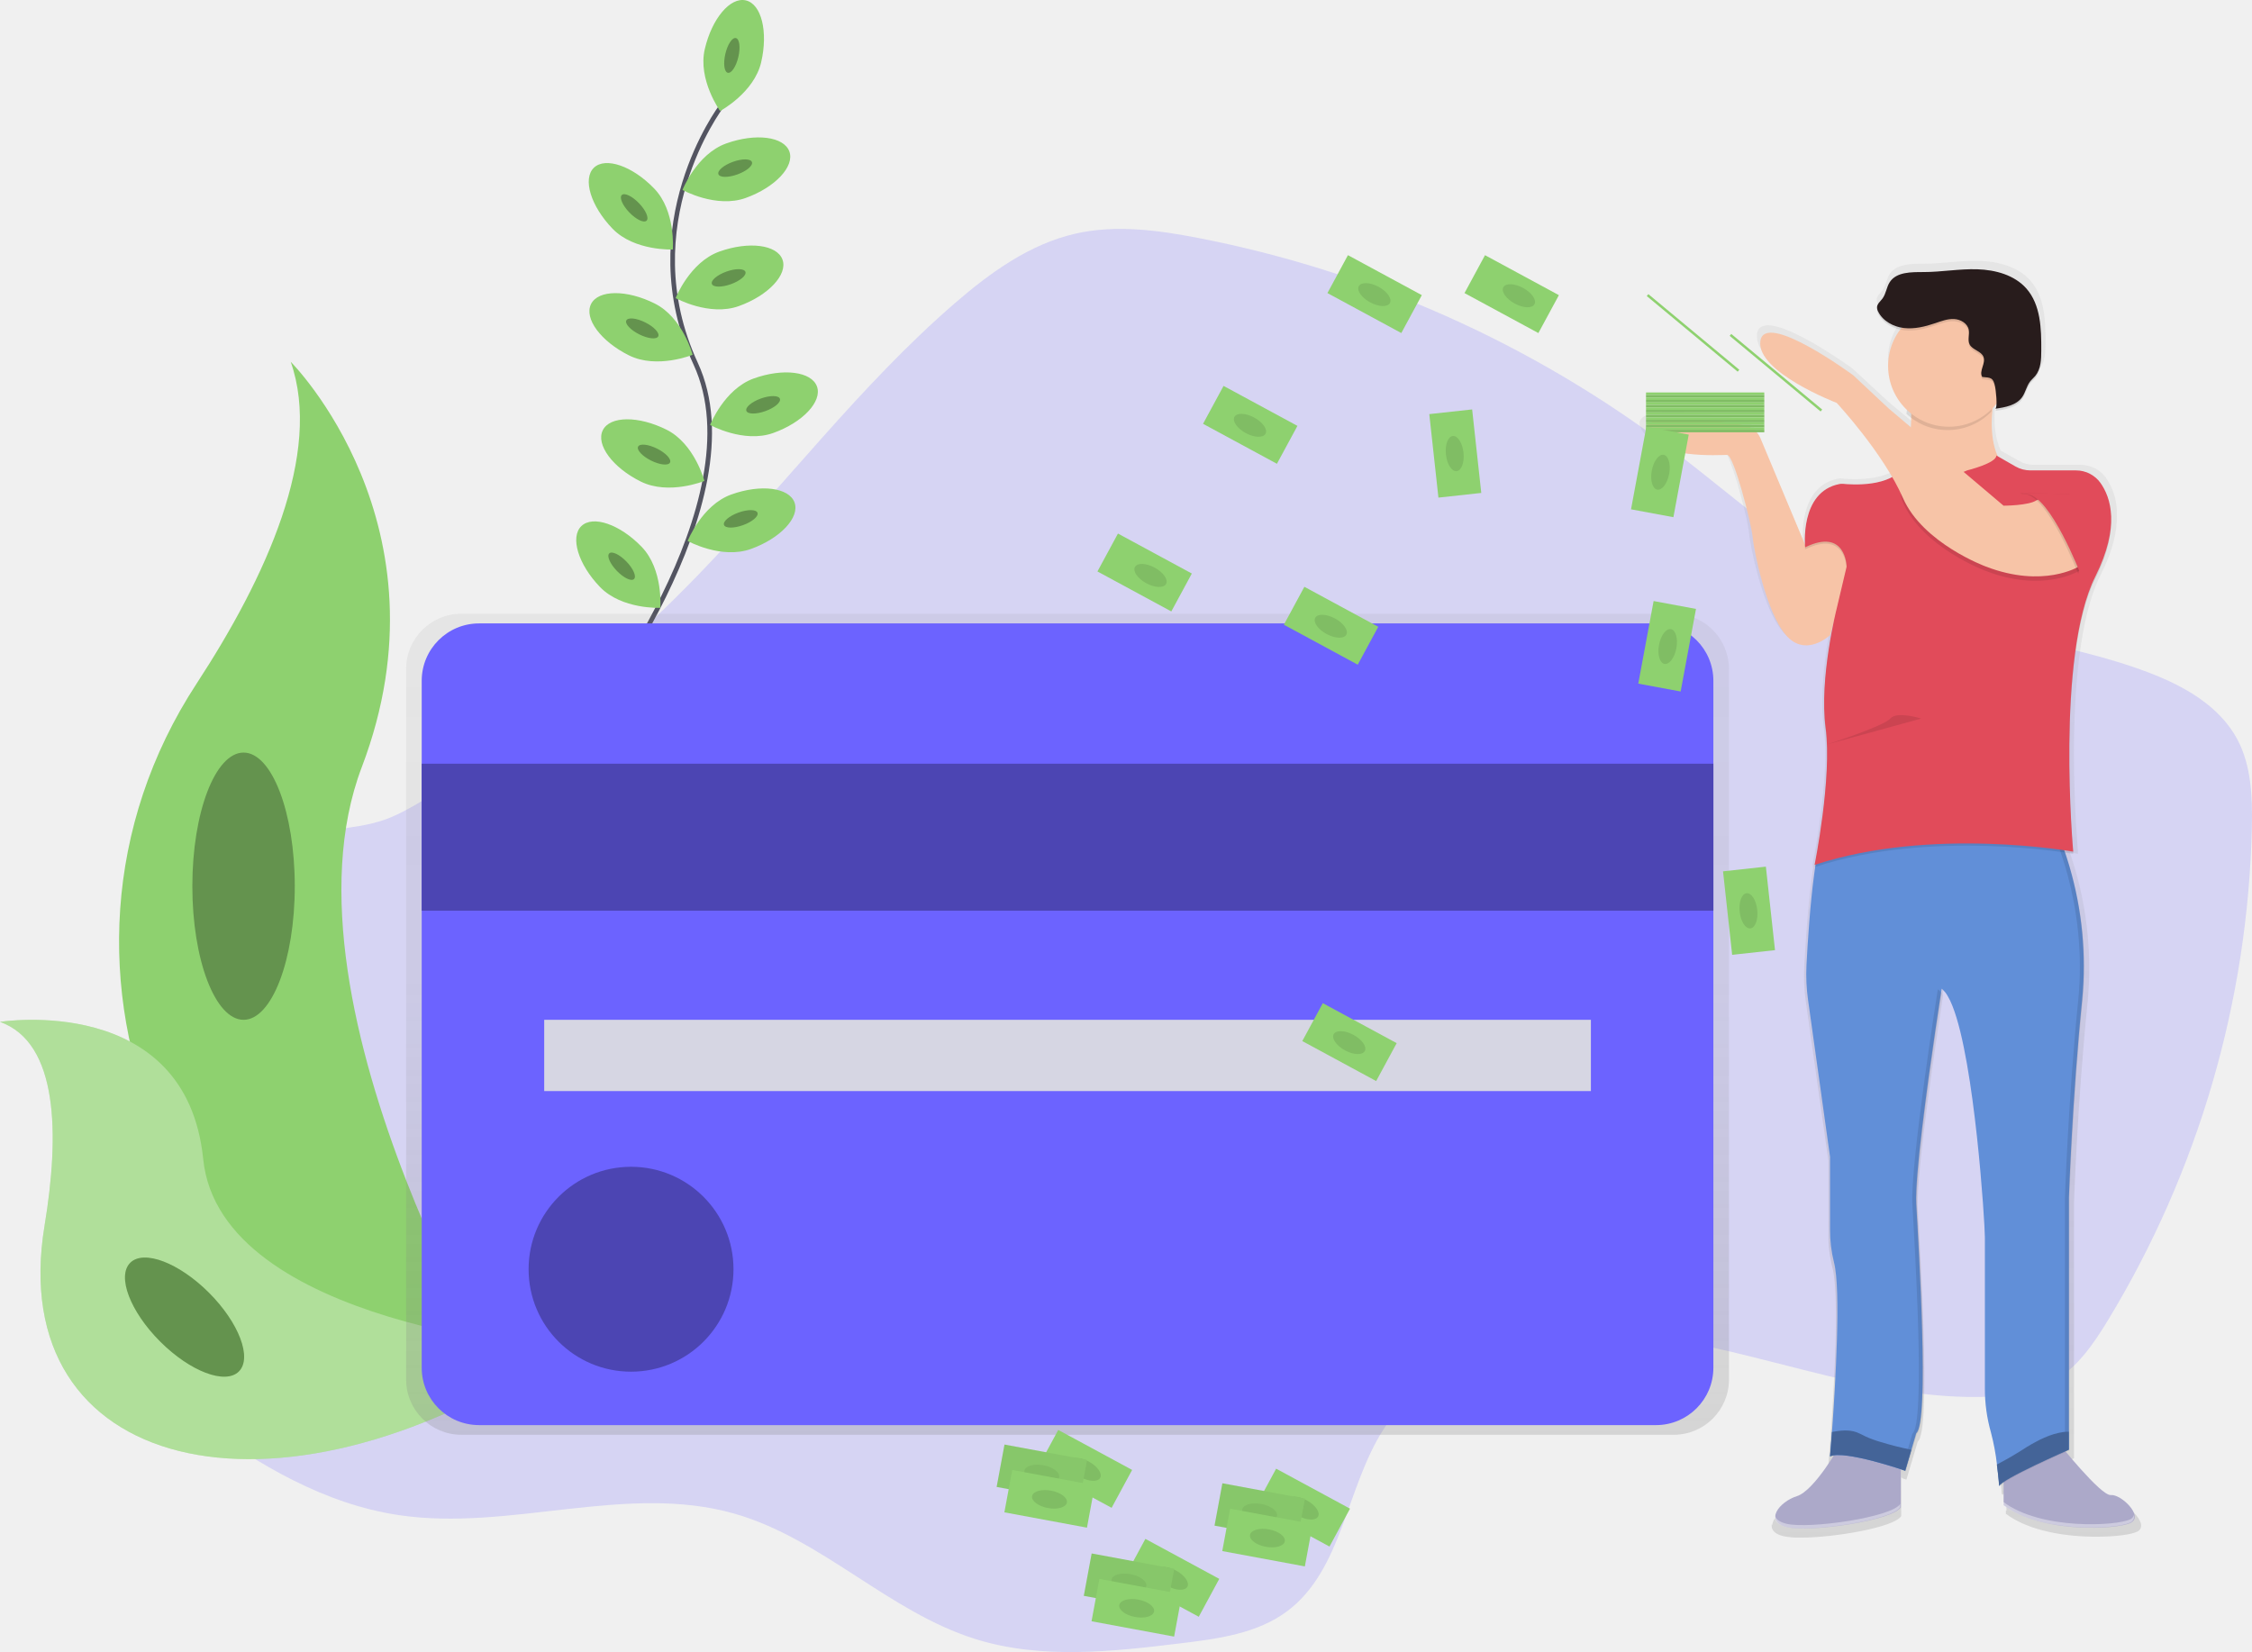
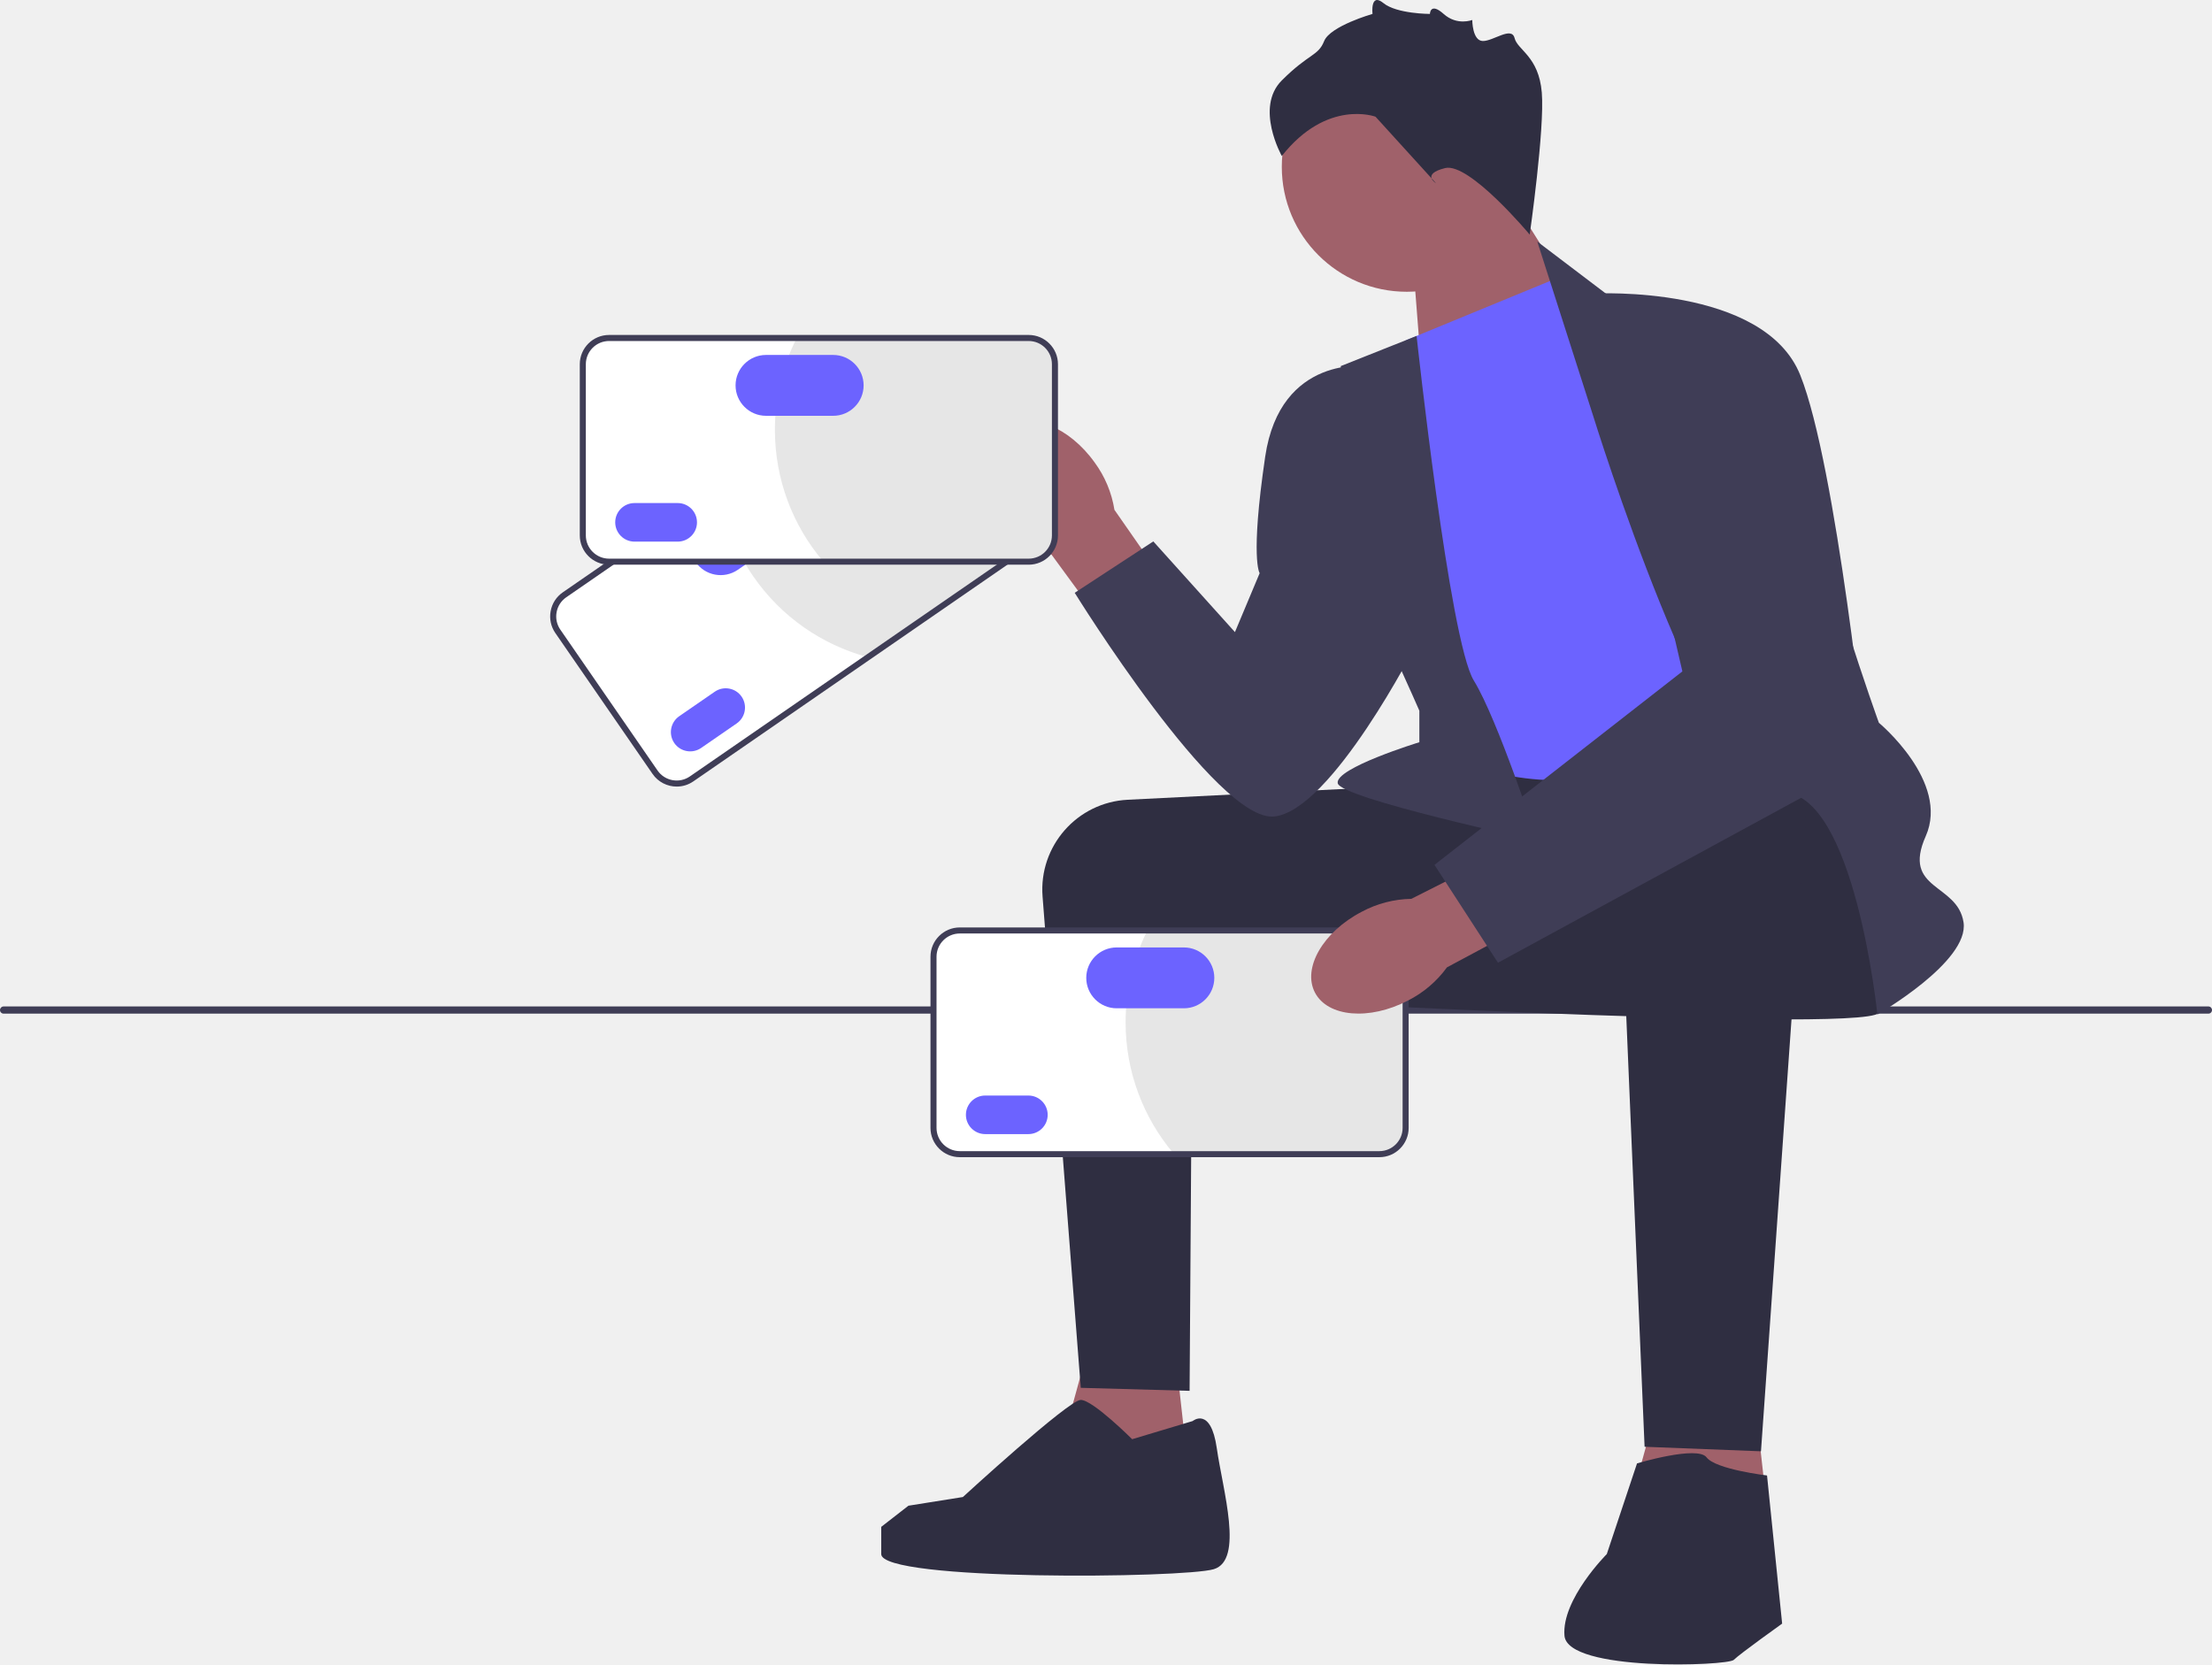
- <svg xmlns="http://www.w3.org/2000/svg" xmlns:xlink="http://www.w3.org/1999/xlink" id="158d9566-b2be-4f0f-bcdd-c9ed3d10c246" data-name="Layer 1" width="974" height="714.52" viewBox="0 0 974 714.52">
-   <defs>
-     <linearGradient id="0716a939-3e70-42e2-b2a4-62d4623bb7b7" x1="574.72" y1="713.31" x2="574.72" y2="358.2" gradientUnits="userSpaceOnUse">
-       <stop offset="0" stop-color="gray" stop-opacity="0.25" />
-       <stop offset="0.54" stop-color="gray" stop-opacity="0.12" />
-       <stop offset="1" stop-color="gray" stop-opacity="0.1" />
-     </linearGradient>
-     <linearGradient id="246fdb29-47ea-4475-84d7-0cdffd1436cc" x1="2975.38" y1="757.78" x2="2975.38" y2="205.6" gradientTransform="matrix(-1, 0, 0, 1, 3906, 0)" xlink:href="#0716a939-3e70-42e2-b2a4-62d4623bb7b7" />
-   </defs>
-   <path d="M241.9,454.74c-12.81,3.87-24.8,13.24-28,26.24-3.66,14.94,4.78,30,6,45.34,3.94,50.26-67.56,85.72-57.36,135.09,4.05,19.63,20.42,34.07,36.55,46,25.84,19.05,54.51,35.88,86.26,40.63,48.19,7.22,98.54-14,145.38-.59,37.78,10.82,66.69,42.53,104.21,54.23,28.56,8.91,59.33,5.4,89,1.79,16-1.94,32.76-4.18,45.67-13.78,24-17.87,25.51-53.16,41.58-78.45,24.82-39,79.24-46.66,124.87-39.08S926,698.4,972.23,696.88c9.88-.33,20-1.67,28.62-6.52,10.48-5.89,17.56-16.27,23.82-26.54a429.45,429.45,0,0,0,62.27-213.39c.27-12.95-.19-26.46-6.28-37.89-7.7-14.46-23.09-23.11-38.41-28.93-36.79-14-77.43-16.29-113.48-32.08C894,336.3,865.84,309.59,835.56,286.7a496.49,496.49,0,0,0-204.49-91.07c-17.39-3.36-35.44-5.76-52.72-1.88-19.91,4.47-37.07,16.88-52.5,30.24-41.05,35.54-73.95,79.39-111.78,118.34a636.39,636.39,0,0,1-84.92,73.23c-14,10.09-28.88,22.07-44.48,29.53C270.39,451.91,257,450.19,241.9,454.74Z" transform="translate(-113 -92.74)" fill="#6c63ff" opacity="0.2" />
-   <path d="M424.88,138.88s-38.65,51.33-11,111.16S365.69,406,365.69,406" transform="translate(-113 -92.74)" fill="none" stroke="#535461" stroke-miterlimit="10" stroke-width="2" />
-   <path d="M442.21,119.67c-3.07,13.21-17.76,21.08-17.76,21.08s-9.7-13.55-6.63-26.76,11-22.65,17.76-21.08S445.28,106.46,442.21,119.67Z" transform="translate(-113 -92.74)" fill="#8ed16f" />
-   <ellipse cx="429.54" cy="116.72" rx="7.71" ry="2.89" transform="translate(105.49 415.88) rotate(-76.9)" fill="#8ed16f" />
-   <ellipse cx="429.54" cy="116.72" rx="7.71" ry="2.89" transform="translate(105.49 415.88) rotate(-76.9)" opacity="0.3" />
-   <path d="M435.53,178.36c-12.76,4.6-27.35-3.46-27.35-3.46s6.1-15.51,18.87-20.1,25-3,27.35,3.46S448.29,173.76,435.53,178.36Z" transform="translate(-113 -92.74)" fill="#8ed16f" />
-   <ellipse cx="431.13" cy="166.12" rx="7.71" ry="2.89" transform="matrix(0.94, -0.34, 0.34, 0.94, -143.78, 63.15)" fill="#8ed16f" />
-   <ellipse cx="431.13" cy="166.12" rx="7.71" ry="2.89" transform="matrix(0.94, -0.34, 0.34, 0.94, -143.78, 63.15)" opacity="0.3" />
-   <path d="M432.56,225.13c-12.76,4.6-27.35-3.46-27.35-3.46s6.1-15.51,18.87-20.1,25-3,27.35,3.46S445.32,220.54,432.56,225.13Z" transform="translate(-113 -92.74)" fill="#8ed16f" />
-   <ellipse cx="428.15" cy="212.9" rx="7.71" ry="2.89" transform="translate(-159.81 64.91) rotate(-19.8)" fill="#8ed16f" />
-   <ellipse cx="428.15" cy="212.9" rx="7.71" ry="2.89" transform="translate(-159.81 64.91) rotate(-19.8)" opacity="0.3" />
-   <path d="M447.47,280c-12.76,4.6-27.35-3.46-27.35-3.46s6.1-15.51,18.87-20.1,25-3,27.35,3.46S460.23,275.43,447.47,280Z" transform="translate(-113 -92.74)" fill="#8ed16f" />
-   <ellipse cx="443.06" cy="267.79" rx="7.71" ry="2.89" transform="translate(-177.52 73.21) rotate(-19.8)" fill="#8ed16f" />
-   <ellipse cx="443.06" cy="267.79" rx="7.71" ry="2.89" transform="translate(-177.52 73.21) rotate(-19.8)" opacity="0.3" />
-   <path d="M437.77,330.18c-12.76,4.6-27.35-3.46-27.35-3.46s6.1-15.51,18.87-20.1,25-3,27.35,3.46S450.54,325.59,437.77,330.18Z" transform="translate(-113 -92.74)" fill="#8ed16f" />
-   <ellipse cx="433.37" cy="317.95" rx="7.71" ry="2.89" transform="matrix(0.94, -0.34, 0.34, 0.94, -195.09, 72.89)" fill="#8ed16f" />
-   <ellipse cx="433.37" cy="317.95" rx="7.71" ry="2.89" transform="matrix(0.94, -0.34, 0.34, 0.94, -195.09, 72.89)" opacity="0.3" />
-   <path d="M377.92,191.65c9.42,9.76,26.07,9,26.07,9s1.37-16.61-8.05-26.37-21.09-13.78-26.07-9S368.5,181.89,377.92,191.65Z" transform="translate(-113 -92.74)" fill="#8ed16f" />
-   <ellipse cx="387.28" cy="182.62" rx="2.89" ry="7.71" transform="translate(-131.18 227.49) rotate(-43.99)" fill="#8ed16f" />
-   <ellipse cx="387.28" cy="182.62" rx="2.89" ry="7.71" transform="translate(-131.18 227.49) rotate(-43.99)" opacity="0.3" />
-   <path d="M372.51,346.64c9.42,9.76,26.07,9,26.07,9s1.37-16.61-8.05-26.37-21.09-13.78-26.07-9S363.09,336.88,372.51,346.64Z" transform="translate(-113 -92.74)" fill="#8ed16f" />
-   <ellipse cx="381.86" cy="337.61" rx="2.89" ry="7.71" transform="translate(-240.35 267.22) rotate(-43.99)" fill="#8ed16f" />
-   <ellipse cx="381.86" cy="337.61" rx="2.89" ry="7.71" transform="translate(-240.35 267.22) rotate(-43.99)" opacity="0.3" />
-   <path d="M385,246.43c12.14,6.06,27.57-.24,27.57-.24s-4.25-16.11-16.38-22.17-24.48-6-27.57.24S372.86,240.37,385,246.43Z" transform="translate(-113 -92.74)" fill="#8ed16f" />
-   <ellipse cx="390.8" cy="234.8" rx="2.89" ry="7.71" transform="translate(-106.8 386.88) rotate(-63.48)" fill="#8ed16f" />
-   <ellipse cx="390.8" cy="234.8" rx="2.89" ry="7.71" transform="translate(-106.8 386.88) rotate(-63.48)" opacity="0.3" />
-   <path d="M390.09,301c12.14,6.06,27.57-.24,27.57-.24s-4.25-16.11-16.38-22.17-24.48-6-27.57.24S378,295,390.09,301Z" transform="translate(-113 -92.74)" fill="#8ed16f" />
-   <ellipse cx="395.9" cy="289.38" rx="2.89" ry="7.71" transform="translate(-152.82 421.65) rotate(-63.48)" fill="#8ed16f" />
-   <ellipse cx="395.9" cy="289.38" rx="2.89" ry="7.71" transform="translate(-152.82 421.65) rotate(-63.48)" opacity="0.3" />
-   <path d="M238.73,249.21s70.59,70.59,30.74,175.34,68.31,278.94,68.31,278.94-1.16-.17-3.31-.55c-145-25.59-217-191.41-136.4-314.59C228,342.55,252.65,288.83,238.73,249.21Z" transform="translate(-113 -92.74)" fill="#8ed16f" />
-   <path d="M113,534.72s80.55-12.83,87.89,59.36,154.89,82.2,154.89,82.2-1,.66-2.77,1.84c-121.83,80-238.29,50.94-220.74-55.25C138.81,583.38,138.27,543.73,113,534.72Z" transform="translate(-113 -92.74)" fill="#8ed16f" />
-   <g opacity="0.3">
-     <path d="M113,534.72s80.55-12.83,87.89,59.36,154.89,82.2,154.89,82.2-1,.66-2.77,1.84c-121.83,80-238.29,50.94-220.74-55.25C138.81,583.38,138.27,543.73,113,534.72Z" transform="translate(-113 -92.74)" fill="#fff" />
+ <svg xmlns="http://www.w3.org/2000/svg" id="uuid-928ae1c4-2f47-424e-acf2-35c47b2bf801" width="731.67" height="550.618" viewBox="0 0 731.67 550.618">
+   <path d="M0,334.134c0,.66,.53,1.19,1.19,1.19H730.48c.66,0,1.19-.53,1.19-1.19,0-.66-.53-1.19-1.19-1.19H1.19c-.66,0-1.19,.53-1.19,1.19Z" fill="#3f3d56" />
+   <polygon points="466.985 81.606 470.811 130.557 526.268 107.393 494.985 57.606 466.985 81.606" fill="#a0616a" />
+   <circle cx="465.323" cy="55.181" r="41.339" fill="#a0616a" />
+   <polygon points="387.985 440.606 394.985 503.393 345.985 496.606 361.985 438.606 387.985 440.606" fill="#a0616a" />
+   <polygon points="578.985 449.606 585.985 512.393 536.985 505.606 552.985 447.606 578.985 449.606" fill="#a0616a" />
+   <path d="M462.485,260.106c-.669,0-54.146,2.685-89.477,4.463-16.723,.841-29.452,15.315-28.155,32.009l12.632,162.528,36,1,.878-131,71.122,4-3-73Z" fill="#2f2e41" />
+   <path d="M619.485,259.106s9,69,2,76c-7,7-226.5-5.5-226.5-5.5,0,0,48.154-69.537,56.827-71.519,8.673-1.981,146.673-8.981,146.673-8.981l21,10Z" fill="#2f2e41" />
+   <path id="uuid-91047c5b-47d7-4179-8a16-40bd6d529b28" d="M335.127,172.233c-8.359-11.691-9.103-25.48-1.662-30.799,7.441-5.319,20.247-.152,28.607,11.544,3.404,4.626,5.65,10,6.551,15.673l34.792,49.981-19.8,13.708-35.775-48.834c-5.078-2.688-9.437-6.554-12.714-11.273Z" fill="#a0616a" />
+   <path d="M464.985,112.606l51-21,96,148s-67,15-90,18c-23,3-49-9-49-9l-8-136Z" fill="#6c63ff" />
+   <path d="M526.985,137.606l-18.5-57.709,24,18.209s68,45,68,64c0,19,21,77,21,77,0,0,23.5,19.5,15.5,37.5-8,18,10.5,15.5,12.5,28.5,2,13-28.5,30.5-28.5,30.5,0,0-7.5-73.5-31.5-73.5-24,0-62.5-124.5-62.5-124.5Z" fill="#3f3d56" />
+   <path d="M468.568,111.13l-25.084,9.976s4,70,8,76c4,6,18,38,18,38v10.429s-28,8.571-27,13.571c1,5,66,19,66,19,0,0-13-40-21-53-8-13-18.916-113.976-18.916-113.976Z" fill="#3f3d56" />
+   <path d="M452.485,121.106s-29-4-34,30c-5,34-1.823,38.5-1.823,38.5l-8.177,19.5-27-30-26,17s47,76,66,74c19-2,47-57,47-57l-16-92Z" fill="#3f3d56" />
+   <path d="M597.323,270.145l-14.839,209.961-38.5-1.5s-8.5-198.5-8.5-201.5c0-3,4-20,29-21,25-1,32.839,14.039,32.839,14.039Z" fill="#2f2e41" />
+   <path d="M541.485,484.106s20-6,23-2c3,4,20,6,20,6l5,49s-14,10-16,12-55,4-56-8c-1-12,14-27,14-27l10-30Z" fill="#2f2e41" />
+   <path d="M394.485,470.106s6-5,8,9c2,14,9,37-1,40-10,3-110,4-110-5v-9l9-7,18.004-2.869s34.996-32.131,38.996-32.131c4,0,17,13,17,13l20-6Z" fill="#2f2e41" />
+   <path d="M505.985,77.606s-20-24-28-22-3,5-3,5l-20-22s-16-6-31,13c0,0-9-16,0-25,9-9,12-8,14-13,2-5,16-9,16-9,0,0-.803-7.197,3.598-3.598s15.394,3.598,15.394,3.598c0,0,.063-4,4.535,0,4.472,4,9.472,2,9.472,2,0,0,0,6.921,3.5,6.961,3.5,.039,9.5-4.961,10.5-.961,1,4,8,6,9,18,1,12-4,47-4,47Z" fill="#2f2e41" />
+   <g>
+     <path d="M342.995,178.849l-114.236,78.827c-3.942,2.72-9.362,1.726-12.082-2.216l-32.162-46.609c-2.72-3.942-1.726-9.362,2.216-12.082l114.236-78.827c3.942-2.72,9.362-1.726,12.082,2.216l32.162,46.609c2.72,3.942,1.726,9.362-2.216,12.082Z" fill="#fff" />
+     <path d="M312.839,120.303l32.161,46.608c2.646,3.835,1.684,9.081-2.151,11.727l-56.064,38.686c-14.786-4.04-28.277-13.115-37.663-26.716-6.148-8.909-9.853-18.772-11.266-28.809l63.255-43.648c3.835-2.646,9.081-1.684,11.727,2.151Z" fill="#e6e6e6" />
+     <path d="M223.84,260.209c-3.079,0-6.109-1.461-7.987-4.181l-32.162-46.609c-1.467-2.127-2.018-4.7-1.55-7.248,.467-2.548,1.896-4.759,4.022-6.226l114.235-78.827c4.397-3.032,10.44-1.923,13.474,2.471l32.162,46.609c1.467,2.127,2.018,4.7,1.55,7.248-.467,2.547-1.896,4.759-4.021,6.226l-114.236,78.827c-1.676,1.155-3.591,1.71-5.486,1.71Zm82.048-142.802c-1.504,0-3.023,.44-4.353,1.357l-114.236,78.827c-1.688,1.163-2.82,2.918-3.191,4.94-.371,2.021,.065,4.064,1.229,5.75l32.162,46.609c2.406,3.486,7.202,4.368,10.69,1.961l114.237-78.827c1.687-1.163,2.819-2.918,3.19-4.94,.371-2.021-.065-4.064-1.229-5.75l-32.162-46.609c-1.489-2.158-3.895-3.318-6.338-3.318Z" fill="#3f3d56" />
+     <path d="M224.667,236.937c-2.895,1.998-3.625,5.978-1.627,8.874,1.998,2.895,5.978,3.625,8.874,1.627l11.761-8.116c2.895-1.998,3.625-5.978,1.627-8.874-1.998-2.895-5.978-3.625-8.874-1.627l-11.761,8.116Z" fill="#6c63ff" />
+     <path d="M232.639,171.911c-4.568,3.152-5.72,9.433-2.568,14.001,3.152,4.568,9.433,5.72,14.001,2.568l18.295-12.624c4.568-3.152,5.72-9.432,2.568-14-3.152-4.568-9.433-5.72-14.001-2.568l-18.295,12.624Z" fill="#6c63ff" />
  </g>
-   <ellipse cx="105.34" cy="383.3" rx="22.15" ry="57.79" fill="#8ed16f" />
-   <ellipse cx="105.34" cy="383.3" rx="22.15" ry="57.79" opacity="0.3" />
-   <ellipse cx="192.81" cy="662.42" rx="14.93" ry="33.23" transform="translate(-524.92 237.62) rotate(-45)" fill="#8ed16f" />
-   <ellipse cx="192.81" cy="662.42" rx="14.93" ry="33.23" transform="translate(-524.92 237.62) rotate(-45)" opacity="0.3" />
-   <path d="M836.89,358.2H312.55a23.89,23.89,0,0,0-23.89,23.89V689.42a23.89,23.89,0,0,0,23.89,23.89H836.89a23.89,23.89,0,0,0,23.89-23.89V382.09A23.89,23.89,0,0,0,836.89,358.2Z" transform="translate(-113 -92.74)" fill="url(#0716a939-3e70-42e2-b2a4-62d4623bb7b7)" />
-   <rect x="182.39" y="269.64" width="558.65" height="346.75" rx="24.81" ry="24.81" fill="#6c63ff" />
-   <rect x="182.39" y="330.32" width="558.65" height="63.57" fill="#6c63ff" />
-   <rect x="182.39" y="330.32" width="558.65" height="63.57" opacity="0.3" />
-   <rect x="235.37" y="441.09" width="452.7" height="30.82" fill="#d6d6e3" />
-   <circle cx="272.93" cy="548.97" r="44.31" fill="#6c63ff" />
-   <circle cx="272.93" cy="548.97" r="44.31" opacity="0.3" />
-   <path d="M822.28,276.88a9.7,9.7,0,0,0,4.27,5.4c9.19,6.07,29.17,4.78,31.57,4.78.51,0,1.18.91,1.92,2.44,3.53,7.28,9,28.62,9.37,33.42.49,5.81,5.89,33,14.73,43.13.27.31.54.6.8.87,8.67,8.71,18.84-.87,18.84-.87l1.46-5.07c-.41,2-.87,4.33-1.33,6.94-.23,1.31-.46,2.7-.68,4.13a158.29,158.29,0,0,0-2.07,24.37,88.41,88.41,0,0,0,.38,8.88c.08.82.17,1.63.28,2.42a84.78,84.78,0,0,1,.66,10.84c-.08,21.52-5.57,48.29-5.57,48.29l.21-.07c-.13.67-.21,1-.21,1l.32-.1q-.23,1.49-.44,3.05c-1.86,13.5-2.93,30.3-3.44,40a80.1,80.1,0,0,0,.68,15.32l9.76,68.71v32a56.5,56.5,0,0,0,1.76,14.38c3.18,12.09.56,54.29-.91,74.31-.41,5.46-.73,9.28-.82,10.38l0,.33.28-.11c0,.23,0,.35,0,.35a5.65,5.65,0,0,1,1.3-.38c-3.87,6-10.88,15.92-16.27,17.59A17.07,17.07,0,0,0,881,749l-.14.19-.2.28a6,6,0,0,0-1.17,3.06,3.38,3.38,0,0,1-.18-.59c-.41,2.23.93,4.27,5.14,5.26a34.6,34.6,0,0,0,7.45.6c14.6,0,40.51-4.49,43.37-9.32V731.82l.47.15,0,.15,1.79.59,4.91-16.48c5.89-4.36,1-82.39,0-100.32-.9-16.34,9.21-81.34,11-92.79l-.24-.29.27-1.67a7.11,7.11,0,0,1,1,.88A13.07,13.07,0,0,1,956,524.3a30.22,30.22,0,0,1,2.17,4.48c9.88,24.64,14.33,95.1,14.33,101.42v66.26a69,69,0,0,0,2.7,19.33,82.91,82.91,0,0,1,2.1,10.06c.21,1.33.39,2.65.56,3.91s.34,2.7.47,3.88c0,.31.07.61.1.89s0,.27,0,.41c.27,2.61.41,4.32.41,4.32a1,1,0,0,1,.2-.39l.05.63a1.35,1.35,0,0,1,.39-.62,9.47,9.47,0,0,1,1.32-1.08v8.42l-.24-.18v1.45c10.18,7.68,26.75,10,39.47,9.91,8.25,0,14.93-1,17.25-2.16,3.32-1.63,1.5-5.43-1.52-8.34-2.34-2.26-5.39-4-7.32-3.78-3.22.35-14.23-12.12-20-18.95l.65-.29.92-.4V613s1.48-43.62,5.89-86.76a153.48,153.48,0,0,0-7.55-64.36l-.14-.41,1.34.21c1.42.22,2.18.35,2.18.35s0-.34-.09-1h.09s-1.72-18.71-1.74-42.21c0-26.64,2.25-59.12,11.56-77.5,5.36-10.58,7.15-19,7-25.64a26.82,26.82,0,0,0-4.79-16.4,13,13,0,0,0-5.51-4.36l-.19-.11h-.1a13.7,13.7,0,0,0-5.06-1H992.79a13.43,13.43,0,0,1-6.64-1.75l-7.87-4.46c-2.62-5.73-3-12.83-2.44-19.49,0-.53.1-1.06.15-1.58l.57-.6c.44-.47.85-1,1.25-1.45a11.15,11.15,0,0,1-.09,1.18c-.1.63-.27,1-.54,1.08,4.3-.56,9.1-1.41,11.74-4.73.11-.13.21-.27.31-.41a21.43,21.43,0,0,0,1.93-4,11.62,11.62,0,0,1,1.47-2.68c.66-.86,1.52-1.56,2.23-2.38l.12-.14c2.53-3,2.67-7.3,2.7-11.22.05-9.52-.23-20-6.6-27.14-5.29-5.94-13.73-8.19-21.74-8.45s-16,1.18-24,1.22c-5.44,0-12-.09-15,4.41-1.47,2.21-1.65,5.1-3.25,7.22-.92,1.22-2.33,2.27-2.41,3.79a3.89,3.89,0,0,0,.52,2l0,.07c1.94,3.82,6.06,6.2,10.36,6.95a25.81,25.81,0,0,0-2,2.76,26.28,26.28,0,0,0-4,14c0,.58,0,1.15.06,1.72A26.43,26.43,0,0,0,938,267.34c-.08.56-.16,1.12-.25,1.67l.18.16q.85.77,1.77,1.46l.22.17c0,.35,0,.7,0,1,0,.58,0,1.17-.06,1.74s0,.92-.06,1.38l-.13-.11-9.77-8.16-15.71-14.54s-39.28-28.59-41.25-15a9.79,9.79,0,0,0,1.87,6.78c7.21,11,32,20.36,32,20.36s14.78,15.63,24.67,32.48c-.35.19-.7.37-1.07.54-8.8,4.09-21.64,2.36-21.64,2.36-14.83,2.31-16.17,18.56-16.09,25.13,0,.31,0,.61,0,.88s0,.33,0,.48L873,279.91l-.06-.14a9.73,9.73,0,0,0-7.36-5.78C852.42,271.78,819.53,267.17,822.28,276.88Zm82.39,449a8.57,8.57,0,0,1,.87-.16l-.09.14Z" transform="translate(-113 -92.74)" fill="url(#246fdb29-47ea-4475-84d7-0cdffd1436cc)" />
-   <path d="M1003,716.43s18.64,23.43,22.95,22.95,14.34,9.08,8.61,12-38.72,4.78-55-7.65V725Z" transform="translate(-113 -92.74)" fill="#aca9c9" />
-   <path d="M908.81,717.86s-11,19.6-18.64,22-14.34,11-4.3,13.39,45.9-2.87,49.24-8.61V719.29Z" transform="translate(-113 -92.74)" fill="#aca9c9" />
-   <path d="M895,525.31l9.5,67.78V624.6a56.48,56.48,0,0,0,1.72,14.18c3.1,11.93.55,53.55-.89,73.3-.47,6.44-.83,10.56-.83,10.56,6.21-2.87,32.51,6.21,32.51,6.21l2.66-9.05,2.12-7.2c5.74-4.3,1-81.27,0-99-.65-12.11,4.75-51.37,8.21-74.9,1-6.65,1.81-12,2.3-15.22.31-2,.48-3.11.48-3.11a10.47,10.47,0,0,1,2.58,3.11,29.93,29.93,0,0,1,2.11,4.42c9.62,24.31,14,93.81,14,100v65.36a68.92,68.92,0,0,0,2.63,19.07,100,100,0,0,1,2.59,13.77c.68,5.19,1,9.37,1,9.37.48-2.87,30.12-15.78,30.12-15.78v-109s1.43-43,5.74-85.58a152.68,152.68,0,0,0-5.5-57.58c-1.19-4.07-2.38-7.52-3.41-10.25-1.75-4.65-3-7.22-3-7.22H904c-1.64.31-3,3.61-4.23,8.62-.8,3.36-1.5,7.48-2.11,12-1.81,13.31-2.85,29.88-3.35,39.46A79.86,79.86,0,0,0,895,525.31Z" transform="translate(-113 -92.74)" fill="#618fd8" />
-   <g opacity="0.1">
-     <path d="M1006.09,720V611s1.43-43,5.74-85.58-12-75.06-12-75.06h1.91s16.25,32.51,12,75.06S1008,611,1008,611V720s-29.64,12.91-30.12,15.78c0,0,0-.64-.15-1.74C984.19,729.55,1006.09,720,1006.09,720Z" transform="translate(-113 -92.74)" />
-     <path d="M907.37,722.34a7.42,7.42,0,0,0-2.63.54l0-.48A17.06,17.06,0,0,1,907.37,722.34Z" transform="translate(-113 -92.74)" />
-     <path d="M940.12,712.84c5.74-4.3,1-81.27,0-99s11-93.22,11-93.22a8.34,8.34,0,0,1,1.65,1.7c-1.76,11.28-11.6,75.41-10.73,91.52,1,17.69,5.74,94.66,0,99l-4.78,16.25-1.74-.58Z" transform="translate(-113 -92.74)" />
+   <g>
+     <path d="M340.259,185.809H201.466c-4.789,0-8.686-3.896-8.686-8.686v-56.628c0-4.789,3.897-8.686,8.686-8.686h138.793c4.789,0,8.686,3.896,8.686,8.686v56.628c0,4.789-3.897,8.686-8.686,8.686Z" fill="#fff" />
+     <path d="M348.69,120.495v56.628c0,4.659-3.772,8.431-8.431,8.431h-68.116c-9.875-11.723-15.826-26.854-15.826-43.379,0-10.824,2.552-21.047,7.089-30.11h76.853c4.659,0,8.431,3.772,8.431,8.431Z" fill="#e6e6e6" />
+     <path d="M340.259,186.809H201.466c-5.341,0-9.687-4.345-9.687-9.686v-56.629c0-5.341,4.346-9.686,9.687-9.686h138.793c5.341,0,9.687,4.345,9.687,9.686v56.629c0,5.341-4.346,9.686-9.687,9.686ZM201.466,112.809c-4.238,0-7.687,3.447-7.687,7.686v56.629c0,4.238,3.448,7.686,7.687,7.686h138.793c4.238,0,7.687-3.447,7.687-7.686v-56.629c0-4.238-3.448-7.686-7.687-7.686H201.466Z" fill="#3f3d56" />
+     <path d="M209.876,166.416c-3.518,0-6.379,2.862-6.379,6.379s2.862,6.379,6.379,6.379h14.29c3.518,0,6.379-2.862,6.379-6.379s-2.862-6.379-6.379-6.379h-14.29Z" fill="#6c63ff" />
+     <path d="M253.369,117.423c-5.55,0-10.065,4.515-10.065,10.065s4.515,10.065,10.065,10.065h22.228c5.55,0,10.065-4.515,10.065-10.065s-4.515-10.065-10.065-10.065h-22.228Z" fill="#6c63ff" />
  </g>
-   <path d="M914.54,332.05l-10,35.38s-10.52,10-19.12,0S871.52,330.62,871,324.88s-8.13-35.38-11-35.38-31.55,1.91-34.9-10c-2.68-9.58,29.34-5,42.16-2.85a9.5,9.5,0,0,1,7.17,5.7l19.66,46.95S904.5,317.23,914.54,332.05Z" transform="translate(-113 -92.74)" fill="#f7c4a7" />
-   <path d="M979.08,249.82s-12.43,34.9,3.35,47.33S926,312.93,926,312.93l9.8-9.32s6.93-27.49,2.15-50.44Z" transform="translate(-113 -92.74)" fill="#f7c4a7" />
-   <path d="M963.78,297.15s12.67-3.11,12.67-6.45l11.23,6.45h28.21s20.56,11.47,3.35,45.9-9.56,119-9.56,119-61.19-11-111.87,5.74c0,0,7.65-37.77,4.78-59.28s4.78-51.63,4.78-51.63l4.3-18.17s-.24-17-17.93-8.37c0,0-2.63-24.62,15.54-27.49,0,0,21,2.87,27.25-7.65C936.53,295.24,950.4,303.37,963.78,297.15Z" transform="translate(-113 -92.74)" opacity="0.1" />
-   <path d="M963.78,296.2s12.67-3.11,12.67-6.45l8.23,4.73a13,13,0,0,0,6.46,1.72h19.73a13,13,0,0,1,10.57,5.38c4.53,6.37,8.59,18.93-2.2,40.52-17.21,34.42-9.56,119-9.56,119s-61.19-11-111.87,5.74c0,0,7.65-37.77,4.78-59.28S907.37,356,907.37,356l4.3-18.17s-.24-17-17.93-8.37c0,0-2.56-23.94,14.79-27.36A4.9,4.9,0,0,1,910,302c3.71.39,21,1.64,26.54-7.73C936.53,294.28,950.4,302.41,963.78,296.2Z" transform="translate(-113 -92.74)" fill="#e14b5a" />
-   <path d="M1012.07,339.7s-15.3,9.56-40.16,0c0,0-27.25-10-35.86-29.64s43.5,3.35,43.5,3.35,11,0,14.34-2.39S1020.67,329.18,1012.07,339.7Z" transform="translate(-113 -92.74)" opacity="0.1" />
-   <path d="M1012.07,337.79s-15.3,9.56-40.16,0c0,0-27.25-10-35.86-29.64S907.37,267,907.37,267s-34.9-13.39-33-26.77,40.16,14.82,40.16,14.82l15.3,14.34,49.72,42.07s11,0,14.34-2.39S1020.67,327.27,1012.07,337.79Z" transform="translate(-113 -92.74)" fill="#f7c4a7" />
-   <path d="M937.49,254.6l41.11-3.35a94.37,94.37,0,0,0-4.29,19.47,26.27,26.27,0,0,1-36.8,1A46.73,46.73,0,0,0,937.49,254.6Z" transform="translate(-113 -92.74)" opacity="0.1" />
-   <circle cx="842.9" cy="158.28" r="26.29" fill="#f7c4a7" />
-   <path d="M970.33,256.73c-1.54-2.54,1.59-5.85.56-8.63-.95-2.56-4.73-3-6-5.39-1-1.93,0-4.3-.4-6.43-.57-2.75-3.53-4.46-6.34-4.6s-5.52.91-8.19,1.81c-4.35,1.47-8.93,2.6-13.49,2.08s-9.11-3-11.14-7.07a4,4,0,0,1-.51-1.94c.08-1.5,1.46-2.53,2.35-3.73,1.56-2.09,1.74-4.94,3.16-7.12,2.9-4.44,9.27-4.33,14.57-4.35,7.8,0,15.56-1.46,23.36-1.2s16,2.47,21.17,8.33c6.2,7.05,6.48,17.37,6.43,26.77,0,3.87-.16,8.08-2.63,11.07-.72.87-1.6,1.59-2.29,2.48-1.5,2-1.9,4.56-3.31,6.59-2.5,3.61-7.38,4.49-11.73,5.07,1.28-.17.22-8.74,0-9.53C975.06,257,974.15,257.08,970.33,256.73Z" transform="translate(-113 -92.74)" opacity="0.1" />
-   <path d="M970.33,255.78c-1.54-2.54,1.59-5.85.56-8.63-.95-2.56-4.73-3-6-5.39-1-1.93,0-4.3-.4-6.43-.57-2.75-3.53-4.46-6.34-4.6s-5.52.91-8.19,1.81c-4.35,1.47-8.93,2.6-13.49,2.08s-9.11-3-11.14-7.07a4,4,0,0,1-.51-1.94c.08-1.5,1.46-2.53,2.35-3.73,1.56-2.09,1.74-4.94,3.16-7.12,2.9-4.44,9.27-4.33,14.57-4.35,7.8,0,15.56-1.46,23.36-1.2s16,2.47,21.17,8.33c6.2,7.05,6.48,17.37,6.43,26.77,0,3.87-.16,8.08-2.63,11.07-.72.87-1.6,1.59-2.29,2.48-1.5,2-1.9,4.56-3.31,6.59-2.5,3.61-7.38,4.49-11.73,5.07,1.28-.17.22-8.74,0-9.53C975.06,256,974.15,256.12,970.33,255.78Z" transform="translate(-113 -92.74)" fill="#281c1c" />
-   <path d="M1011.83,340.9s-12.91-33.47-22.95-34.42,19.12,0,19.12,0l9.56,17.21Z" transform="translate(-113 -92.74)" opacity="0.1" />
-   <path d="M1012.79,340.9s-12.91-33.47-22.95-34.42,19.12,0,19.12,0l9.56,17.21Z" transform="translate(-113 -92.74)" fill="#e14b5a" />
-   <path d="M976.65,726.18c.68,5.19,1,9.37,1,9.37.48-2.87,30.12-15.78,30.12-15.78V712a13.18,13.18,0,0,0-2.26.11c-5.75.77-11.08,3.56-16,6.54A145.93,145.93,0,0,1,976.65,726.18Z" transform="translate(-113 -92.74)" fill="#618fd8" />
-   <path d="M976.65,726.18c.68,5.19,1,9.37,1,9.37.48-2.87,30.12-15.78,30.12-15.78V712a13.18,13.18,0,0,0-2.26.11c-5.75.77-11.08,3.56-16,6.54A145.93,145.93,0,0,1,976.65,726.18Z" transform="translate(-113 -92.74)" opacity="0.3" />
-   <path d="M904.5,722.64c6.21-2.87,32.51,6.21,32.51,6.21l2.66-9.05c-4.59-.93-9.15-2.09-13.63-3.47a45.34,45.34,0,0,1-6.12-2.26,41,41,0,0,0-4.08-1.9c-3.43-1.18-7-.68-10.52-.09C904.86,718.52,904.5,722.64,904.5,722.64Z" transform="translate(-113 -92.74)" fill="#618fd8" />
-   <path d="M904.5,722.64c6.21-2.87,32.51,6.21,32.51,6.21l2.66-9.05c-4.59-.93-9.15-2.09-13.63-3.47a45.34,45.34,0,0,1-6.12-2.26,41,41,0,0,0-4.08-1.9c-3.43-1.18-7-.68-10.52-.09C904.86,718.52,904.5,722.64,904.5,722.64Z" transform="translate(-113 -92.74)" opacity="0.3" />
-   <path d="M1034.3,749.89a2.86,2.86,0,0,0,1.64-1.9,2.81,2.81,0,0,1-1.64,3.33c-5.74,2.87-38.72,4.78-55-7.65v-1.43C995.58,754.67,1028.56,752.76,1034.3,749.89Z" transform="translate(-113 -92.74)" fill="#fff" opacity="0.4" />
-   <path d="M885.62,751.8c10,2.39,45.9-2.87,49.24-8.61v1.43c-3.35,5.74-39.2,11-49.24,8.61-4.1-1-5.41-3-5-5.19C880.94,749.66,882.44,751,885.62,751.8Z" transform="translate(-113 -92.74)" fill="#fff" opacity="0.4" />
-   <path d="M943.94,403.53s-10.52-3.35-13.39,0-27.4,11.2-27.4,11.2" transform="translate(-113 -92.74)" opacity="0.1" />
-   <rect x="824.9" y="271.1" width="51.15" height="1.08" transform="translate(1587.96 450.53) rotate(-180)" fill="#8ed16f" />
-   <rect x="824.9" y="272.17" width="51.15" height="1.08" transform="translate(1587.96 452.68) rotate(-180)" fill="#8ed16f" />
-   <rect x="824.9" y="272.17" width="51.15" height="1.08" transform="translate(1587.96 452.68) rotate(-180)" opacity="0.1" />
-   <rect x="824.9" y="273.25" width="51.15" height="1.08" transform="translate(1587.96 454.84) rotate(-180)" fill="#8ed16f" />
-   <rect x="824.9" y="274.33" width="51.15" height="1.08" transform="translate(1587.96 456.99) rotate(-180)" fill="#8ed16f" />
-   <rect x="824.9" y="274.33" width="51.15" height="1.08" transform="translate(1587.96 456.99) rotate(-180)" opacity="0.1" />
-   <rect x="824.9" y="275.4" width="51.15" height="1.08" transform="translate(1587.96 459.14) rotate(-180)" fill="#8ed16f" />
-   <rect x="824.9" y="276.48" width="51.15" height="1.08" transform="translate(1587.96 461.29) rotate(-180)" fill="#8ed16f" />
-   <rect x="824.9" y="276.48" width="51.15" height="1.08" transform="translate(1587.96 461.29) rotate(-180)" opacity="0.1" />
-   <rect x="824.9" y="277.55" width="51.15" height="1.08" transform="translate(1587.96 463.44) rotate(-180)" fill="#8ed16f" />
-   <rect x="824.9" y="278.63" width="51.15" height="1.08" transform="translate(1587.96 465.59) rotate(-180)" fill="#8ed16f" />
-   <rect x="824.9" y="278.63" width="51.15" height="1.08" transform="translate(1587.96 465.59) rotate(-180)" opacity="0.1" />
-   <rect x="824.9" y="262.49" width="51.15" height="1.08" transform="translate(1587.96 433.32) rotate(-180)" fill="#8ed16f" />
-   <rect x="855.5" y="253.41" width="51.15" height="1.08" transform="translate(1283.12 919.84) rotate(-140.25)" fill="#8ed16f" />
-   <rect x="819.64" y="236.2" width="51.15" height="1.08" transform="translate(1230.7 866.47) rotate(-140.25)" fill="#8ed16f" />
-   <rect x="824.9" y="263.57" width="51.15" height="1.08" transform="translate(1587.96 435.47) rotate(-180)" fill="#8ed16f" />
-   <rect x="824.9" y="263.57" width="51.15" height="1.08" transform="translate(1587.96 435.47) rotate(-180)" opacity="0.1" />
-   <rect x="824.9" y="264.64" width="51.15" height="1.08" transform="translate(1587.96 437.63) rotate(-180)" fill="#8ed16f" />
-   <rect x="824.9" y="265.72" width="51.15" height="1.08" transform="translate(1587.96 439.78) rotate(-180)" fill="#8ed16f" />
-   <rect x="824.9" y="265.72" width="51.15" height="1.08" transform="translate(1587.96 439.78) rotate(-180)" opacity="0.1" />
-   <rect x="824.9" y="266.8" width="51.15" height="1.08" transform="translate(1587.96 441.93) rotate(-180)" fill="#8ed16f" />
-   <rect x="824.9" y="267.87" width="51.15" height="1.08" transform="translate(1587.96 444.08) rotate(-180)" fill="#8ed16f" />
-   <rect x="824.9" y="267.87" width="51.15" height="1.08" transform="translate(1587.96 444.08) rotate(-180)" opacity="0.1" />
-   <rect x="824.9" y="268.95" width="51.15" height="1.08" transform="translate(1587.96 446.23) rotate(-180)" fill="#8ed16f" />
-   <rect x="824.9" y="270.02" width="51.15" height="1.08" transform="translate(1587.96 448.38) rotate(-180)" fill="#8ed16f" />
-   <rect x="824.9" y="270.02" width="51.15" height="1.08" transform="translate(1587.96 448.38) rotate(-180)" opacity="0.1" />
-   <rect x="821.56" y="278.75" width="18.64" height="36.33" transform="translate(1480.61 647.76) rotate(-169.48)" fill="#8ed16f" />
-   <ellipse cx="831.11" cy="296.96" rx="7.65" ry="3.82" transform="translate(274.45 967.17) rotate(-79.48)" fill="#8ed16f" />
-   <ellipse cx="831.11" cy="296.96" rx="7.65" ry="3.82" transform="translate(274.45 967.17) rotate(-79.48)" opacity="0.1" />
-   <rect x="824.7" y="354.13" width="18.64" height="36.33" transform="translate(1473.07 797.84) rotate(-169.48)" fill="#8ed16f" />
-   <ellipse cx="834.25" cy="372.34" rx="7.65" ry="3.82" transform="translate(202.89 1031.88) rotate(-79.48)" fill="#8ed16f" />
-   <ellipse cx="834.25" cy="372.34" rx="7.65" ry="3.82" transform="translate(202.89 1031.88) rotate(-79.48)" opacity="0.1" />
-   <rect x="757.49" y="201.78" width="18.64" height="36.33" transform="translate(95.43 696.93) rotate(-61.58)" fill="#8ed16f" />
-   <ellipse cx="766.7" cy="220.15" rx="3.82" ry="7.65" transform="matrix(0.48, -0.88, 0.88, 0.48, 95.18, 696.94)" fill="#8ed16f" />
-   <ellipse cx="766.7" cy="220.15" rx="3.82" ry="7.65" transform="matrix(0.48, -0.88, 0.88, 0.48, 95.18, 696.94)" opacity="0.1" />
-   <rect x="687.34" y="525.31" width="18.64" height="36.33" transform="translate(-225.88 804.78) rotate(-61.58)" fill="#8ed16f" />
-   <ellipse cx="696.55" cy="543.69" rx="3.82" ry="7.65" transform="translate(-226.12 804.8) rotate(-61.58)" fill="#8ed16f" />
-   <ellipse cx="696.55" cy="543.69" rx="3.82" ry="7.65" transform="translate(-226.12 804.8) rotate(-61.58)" opacity="0.1" />
-   <rect x="644.41" y="258.32" width="18.64" height="36.33" transform="translate(-13.56 627.11) rotate(-61.58)" fill="#8ed16f" />
-   <ellipse cx="653.62" cy="276.69" rx="3.82" ry="7.65" transform="translate(-13.8 627.12) rotate(-61.58)" fill="#8ed16f" />
-   <ellipse cx="653.62" cy="276.69" rx="3.82" ry="7.65" transform="translate(-13.8 627.12) rotate(-61.58)" opacity="0.1" />
-   <rect x="698.21" y="201.78" width="18.64" height="36.33" transform="translate(64.36 644.79) rotate(-61.58)" fill="#8ed16f" />
-   <ellipse cx="707.42" cy="220.15" rx="3.82" ry="7.65" transform="translate(64.12 644.8) rotate(-61.58)" fill="#8ed16f" />
-   <ellipse cx="707.42" cy="220.15" rx="3.82" ry="7.65" transform="translate(64.12 644.8) rotate(-61.58)" opacity="0.1" />
-   <rect x="733.11" y="270.67" width="18.64" height="36.33" transform="translate(-140.01 -10.27) rotate(-6.24)" fill="#8ed16f" />
-   <ellipse cx="742.19" cy="288.87" rx="3.82" ry="7.65" transform="translate(-140.02 -10.3) rotate(-6.24)" fill="#8ed16f" />
-   <ellipse cx="742.19" cy="288.87" rx="3.82" ry="7.65" transform="translate(-140.02 -10.3) rotate(-6.24)" opacity="0.1" />
-   <rect x="860.17" y="468.42" width="18.64" height="36.33" transform="translate(-160.77 4.72) rotate(-6.24)" fill="#8ed16f" />
-   <ellipse cx="869.25" cy="486.61" rx="3.82" ry="7.65" transform="translate(-160.77 4.7) rotate(-6.24)" fill="#8ed16f" />
-   <ellipse cx="869.25" cy="486.61" rx="3.82" ry="7.65" transform="translate(-160.77 4.7) rotate(-6.24)" opacity="0.1" />
-   <rect x="679.37" y="345.22" width="18.64" height="36.33" transform="translate(-71.67 703.39) rotate(-61.58)" fill="#8ed16f" />
-   <ellipse cx="688.57" cy="363.6" rx="3.82" ry="7.65" transform="translate(-71.92 703.4) rotate(-61.58)" fill="#8ed16f" />
-   <ellipse cx="688.57" cy="363.6" rx="3.82" ry="7.65" transform="translate(-71.92 703.4) rotate(-61.58)" opacity="0.1" />
-   <rect x="598.74" y="322.19" width="18.64" height="36.33" transform="translate(-93.67 620.41) rotate(-61.58)" fill="#8ed16f" />
-   <ellipse cx="607.95" cy="340.56" rx="3.82" ry="7.65" transform="matrix(0.48, -0.88, 0.88, 0.48, -93.91, 620.42)" fill="#8ed16f" />
-   <ellipse cx="607.95" cy="340.56" rx="3.82" ry="7.65" transform="matrix(0.48, -0.88, 0.88, 0.48, -93.91, 620.42)" opacity="0.1" />
-   <rect x="572.92" y="709.89" width="18.64" height="36.33" transform="translate(-448.18 800.89) rotate(-61.58)" fill="#8ed16f" />
-   <ellipse cx="582.13" cy="728.27" rx="3.82" ry="7.65" transform="translate(-448.43 800.9) rotate(-61.58)" fill="#8ed16f" />
-   <ellipse cx="582.13" cy="728.27" rx="3.82" ry="7.65" transform="translate(-448.43 800.9) rotate(-61.58)" opacity="0.1" />
-   <rect x="554.27" y="711.81" width="18.64" height="36.33" transform="translate(-369.92 1058.26) rotate(-79.49)" fill="#8ed16f" />
-   <rect x="554.27" y="711.81" width="18.64" height="36.33" transform="translate(-369.92 1058.26) rotate(-79.49)" opacity="0.05" />
-   <ellipse cx="563.55" cy="730.21" rx="3.82" ry="7.65" transform="translate(-370.18 1058.41) rotate(-79.49)" fill="#8ed16f" />
-   <ellipse cx="563.55" cy="730.21" rx="3.82" ry="7.65" transform="translate(-370.18 1058.41) rotate(-79.49)" opacity="0.1" />
-   <rect x="557.62" y="722.8" width="18.64" height="36.33" transform="translate(-377.99 1070.54) rotate(-79.49)" fill="#8ed16f" />
-   <ellipse cx="566.9" cy="741.2" rx="3.82" ry="7.65" transform="translate(-378.26 1070.69) rotate(-79.49)" fill="#8ed16f" />
-   <ellipse cx="566.9" cy="741.2" rx="3.82" ry="7.65" transform="translate(-378.26 1070.69) rotate(-79.49)" opacity="0.1" />
-   <rect x="610.61" y="757.01" width="18.64" height="36.33" transform="translate(-469.87 858.73) rotate(-61.58)" fill="#8ed16f" />
-   <ellipse cx="619.82" cy="775.39" rx="3.82" ry="7.65" transform="translate(-470.11 858.74) rotate(-61.58)" fill="#8ed16f" />
-   <ellipse cx="619.82" cy="775.39" rx="3.82" ry="7.65" transform="translate(-470.11 858.74) rotate(-61.58)" opacity="0.1" />
-   <rect x="591.97" y="758.92" width="18.64" height="36.33" transform="translate(-385.42 1133.84) rotate(-79.49)" fill="#8ed16f" />
-   <rect x="591.97" y="758.92" width="18.64" height="36.33" transform="translate(-385.42 1133.84) rotate(-79.49)" opacity="0.05" />
-   <ellipse cx="601.25" cy="777.32" rx="3.82" ry="7.65" transform="translate(-385.69 1133.99) rotate(-79.49)" fill="#8ed16f" />
-   <ellipse cx="601.25" cy="777.32" rx="3.82" ry="7.65" transform="translate(-385.69 1133.99) rotate(-79.49)" opacity="0.1" />
-   <rect x="595.31" y="769.92" width="18.64" height="36.33" transform="translate(-393.5 1146.12) rotate(-79.49)" fill="#8ed16f" />
-   <ellipse cx="604.59" cy="788.32" rx="3.82" ry="7.65" transform="translate(-393.76 1146.27) rotate(-79.49)" fill="#8ed16f" />
-   <ellipse cx="604.59" cy="788.32" rx="3.82" ry="7.65" transform="translate(-393.76 1146.27) rotate(-79.49)" opacity="0.1" />
-   <rect x="667.15" y="726.65" width="18.64" height="36.33" transform="translate(-413.53 892.54) rotate(-61.58)" fill="#8ed16f" />
-   <ellipse cx="676.36" cy="745.02" rx="3.82" ry="7.65" transform="translate(-413.78 892.55) rotate(-61.58)" fill="#8ed16f" />
-   <ellipse cx="676.36" cy="745.02" rx="3.82" ry="7.65" transform="translate(-413.78 892.55) rotate(-61.58)" opacity="0.1" />
-   <rect x="648.51" y="728.56" width="18.64" height="36.33" transform="translate(-309.34 1164.61) rotate(-79.49)" fill="#8ed16f" />
-   <rect x="648.51" y="728.56" width="18.64" height="36.33" transform="translate(-309.34 1164.61) rotate(-79.49)" opacity="0.05" />
-   <ellipse cx="657.79" cy="746.96" rx="3.82" ry="7.65" transform="translate(-309.61 1164.76) rotate(-79.49)" fill="#8ed16f" />
-   <ellipse cx="657.79" cy="746.96" rx="3.82" ry="7.65" transform="translate(-309.61 1164.76) rotate(-79.49)" opacity="0.1" />
-   <rect x="651.85" y="739.55" width="18.64" height="36.33" transform="translate(-317.41 1176.89) rotate(-79.49)" fill="#8ed16f" />
-   <ellipse cx="661.13" cy="757.96" rx="3.82" ry="7.65" transform="translate(-317.68 1177.04) rotate(-79.49)" fill="#8ed16f" />
-   <ellipse cx="661.13" cy="757.96" rx="3.82" ry="7.65" transform="translate(-317.68 1177.04) rotate(-79.49)" opacity="0.1" />
+   <g>
+     <path d="M456.259,381.809h-138.793c-4.789,0-8.686-3.896-8.686-8.686v-56.628c0-4.789,3.897-8.686,8.686-8.686h138.793c4.789,0,8.686,3.896,8.686,8.686v56.628c0,4.789-3.897,8.686-8.686,8.686Z" fill="#fff" />
+     <path d="M464.69,316.495v56.628c0,4.659-3.772,8.431-8.431,8.431h-68.116c-9.875-11.723-15.826-26.854-15.826-43.379,0-10.824,2.552-21.047,7.089-30.11h76.853c4.659,0,8.431,3.772,8.431,8.431Z" fill="#e6e6e6" />
+     <path d="M456.259,382.809h-138.793c-5.341,0-9.687-4.345-9.687-9.686v-56.629c0-5.341,4.346-9.686,9.687-9.686h138.793c5.341,0,9.687,4.345,9.687,9.686v56.629c0,5.341-4.346,9.686-9.687,9.686Zm-138.793-74c-4.238,0-7.687,3.447-7.687,7.686v56.629c0,4.238,3.448,7.686,7.687,7.686h138.793c4.238,0,7.687-3.447,7.687-7.686v-56.629c0-4.238-3.448-7.686-7.687-7.686h-138.793Z" fill="#3f3d56" />
+     <path d="M325.876,362.416c-3.518,0-6.379,2.862-6.379,6.379s2.862,6.379,6.379,6.379h14.29c3.518,0,6.379-2.862,6.379-6.379s-2.862-6.379-6.379-6.379h-14.29Z" fill="#6c63ff" />
+     <path d="M369.369,313.423c-5.55,0-10.065,4.515-10.065,10.065s4.515,10.065,10.065,10.065h22.228c5.55,0,10.065-4.515,10.065-10.065s-4.515-10.065-10.065-10.065h-22.228Z" fill="#6c63ff" />
+   </g>
+   <path id="uuid-c026fd96-7d81-4b34-bb39-0646c0e08e96" d="M465.674,331.017c-12.747,6.638-26.505,5.441-30.727-2.672-4.223-8.113,2.688-20.068,15.44-26.706,5.058-2.722,10.694-4.192,16.436-4.289l54.365-27.441,10.797,21.526-53.367,28.575c-3.374,4.65-7.812,8.425-12.944,11.008Z" fill="#a0616a" />
+   <path d="M527.485,97.106s56-3,68,27c12,30,22,128,22,128l-122,66.374-21-32.374,82-64-29-125Z" fill="#3f3d56" />
</svg>
